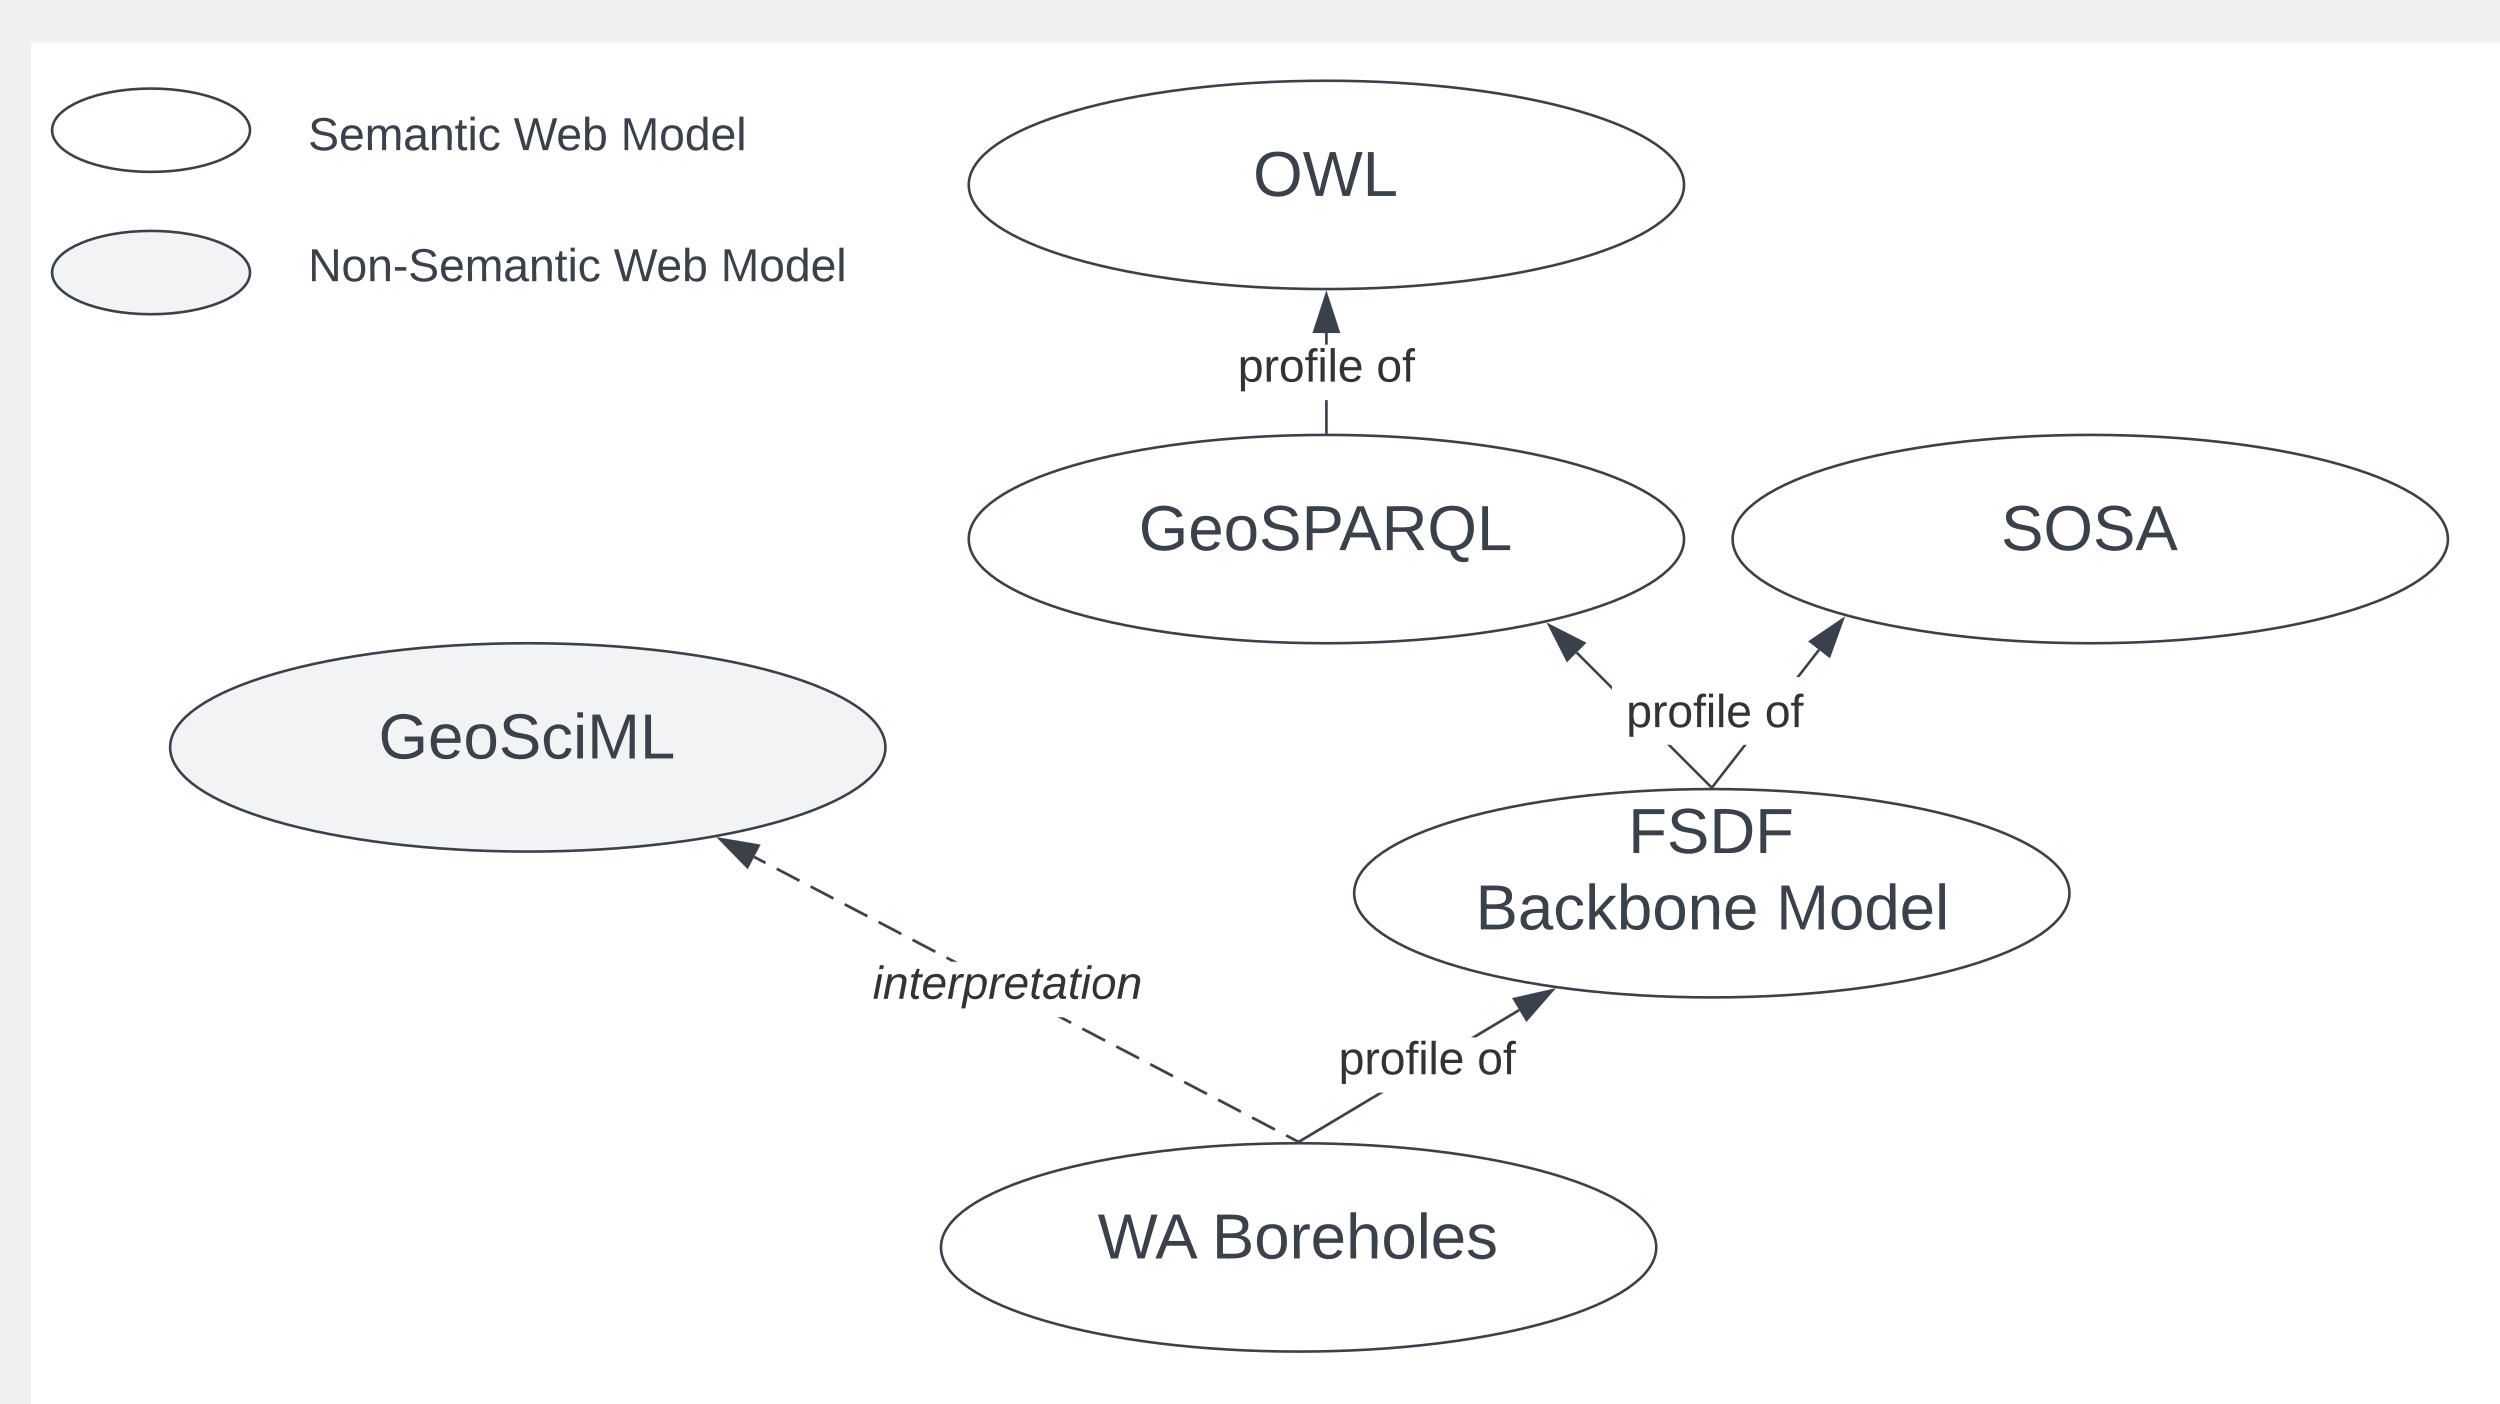
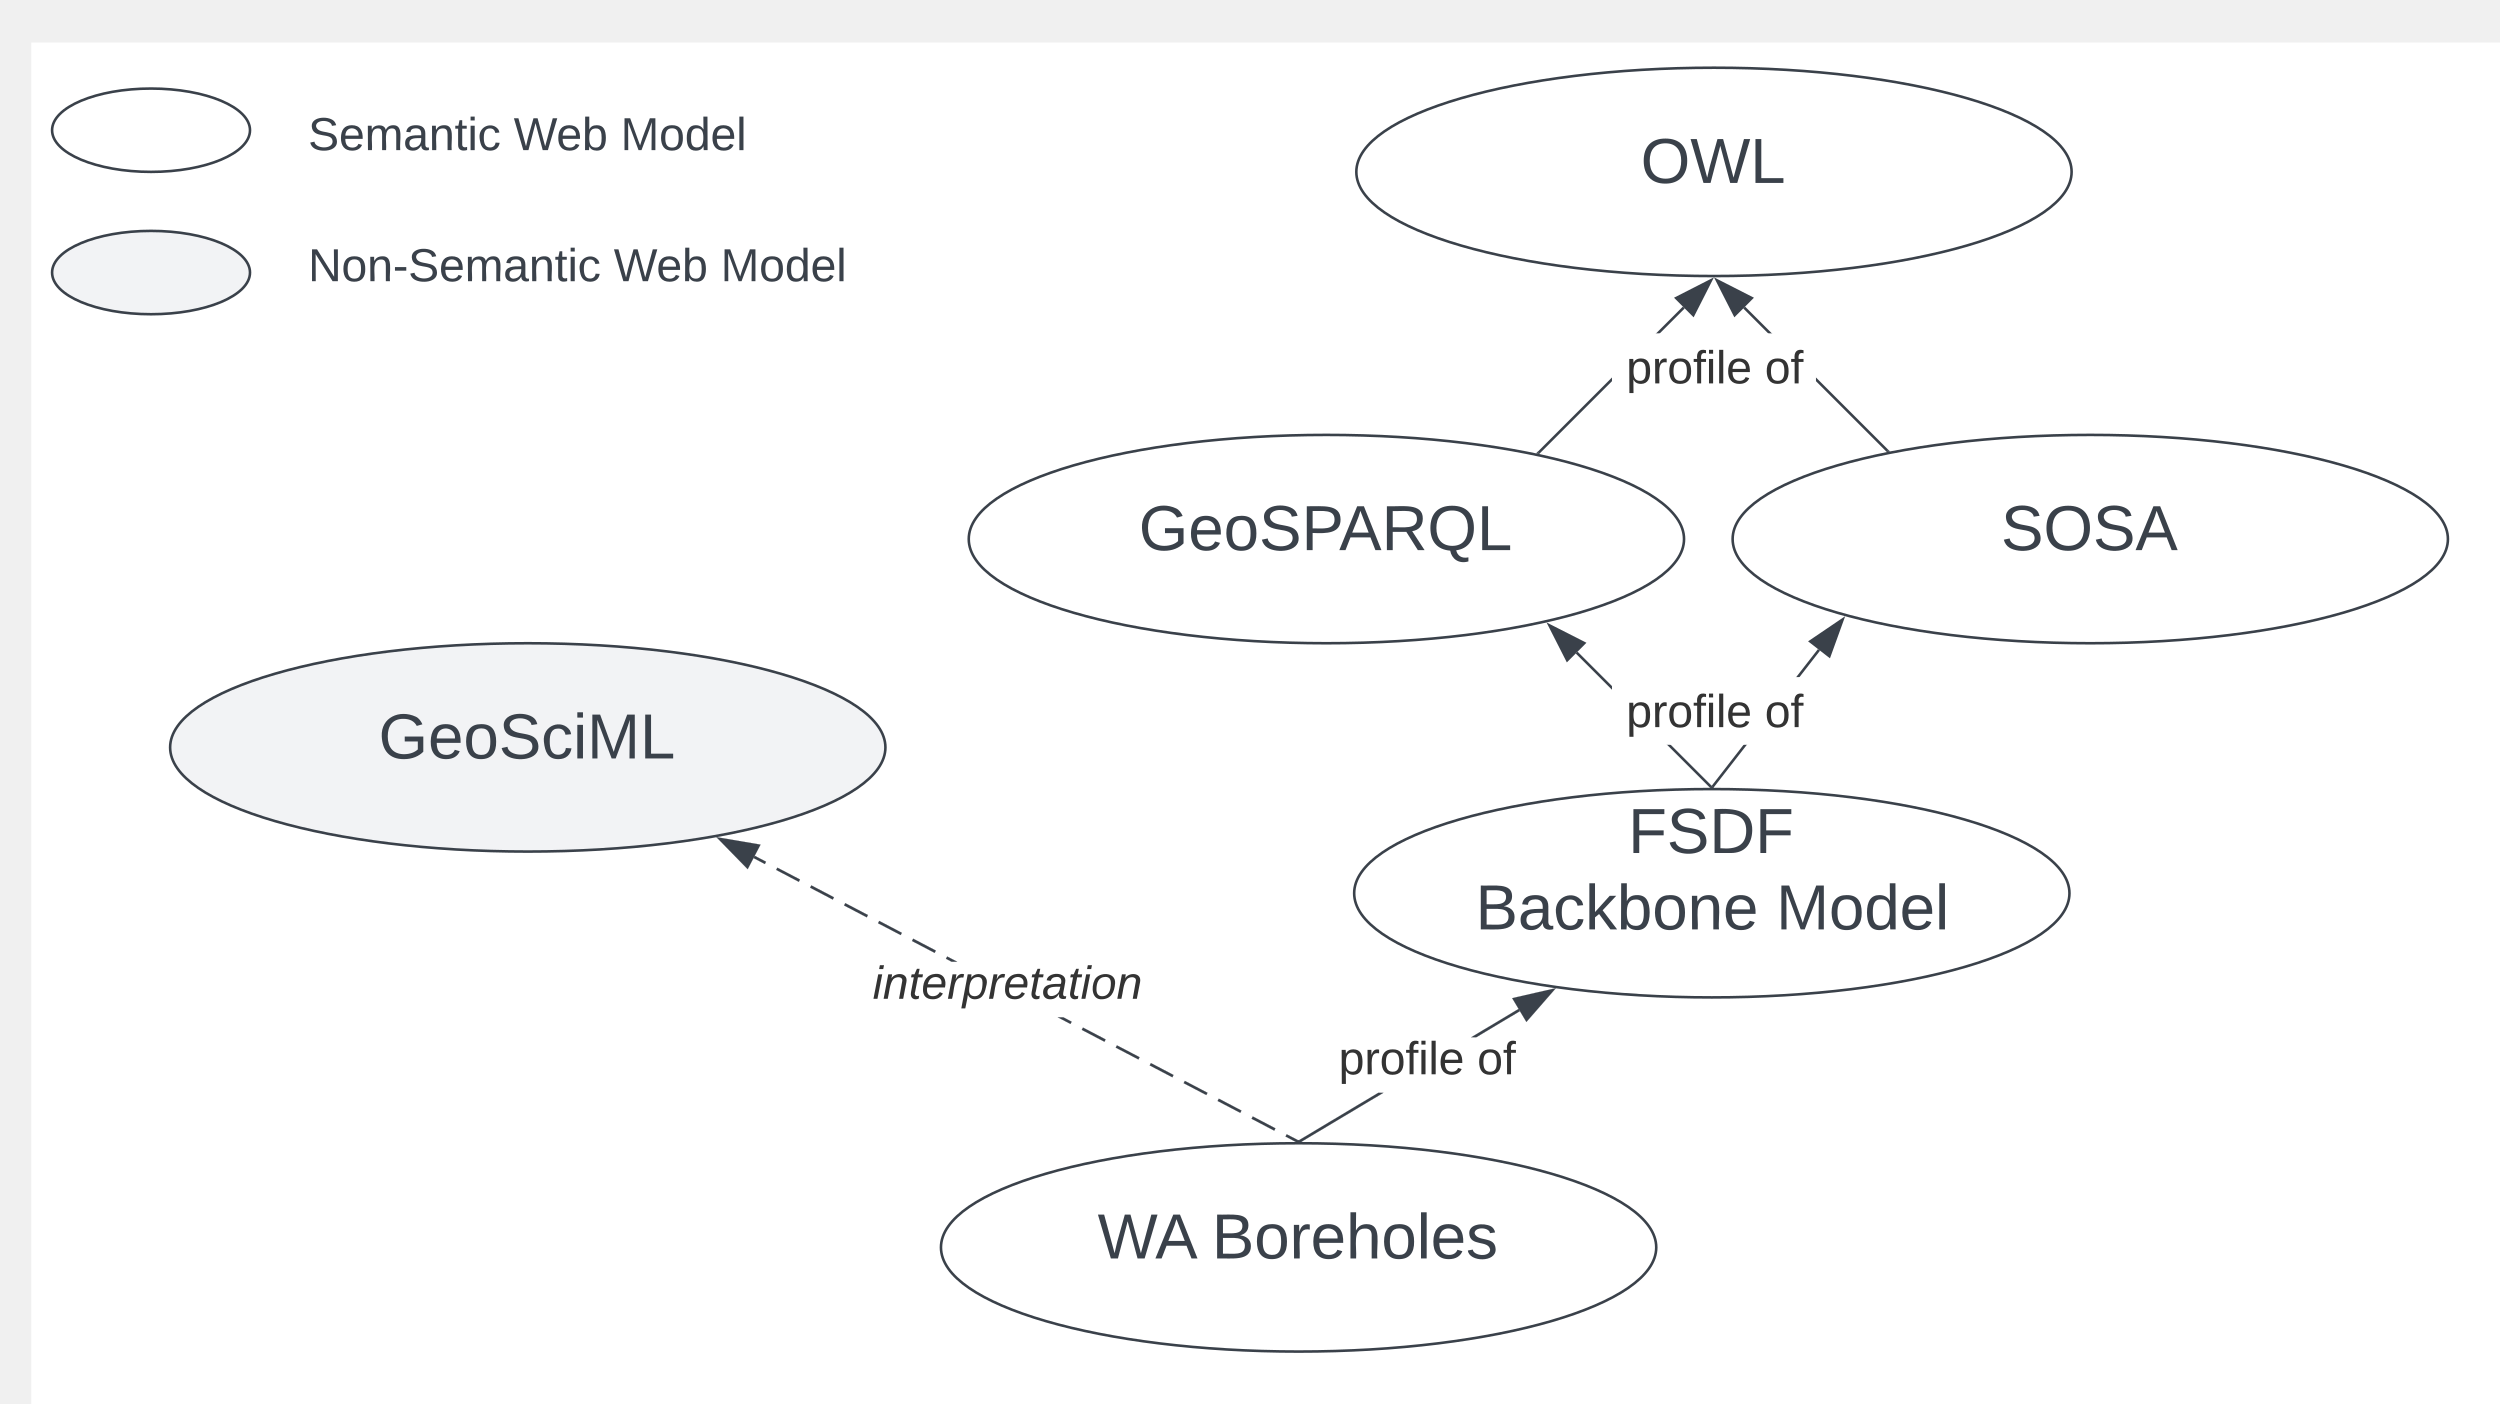
<svg xmlns="http://www.w3.org/2000/svg" xmlns:ns1="lucid" xmlns:xlink="http://www.w3.org/1999/xlink" width="960" height="539">
  <g transform="translate(12 16.33333)" ns1:page-tab-id="~PeJb3q.UZu1">
    <path d="M0 0h1870.87v1322.83H0z" fill="#fff" />
-     <path d="M634.67 54.67c0 22.1-61.5 40-137.34 40S360 76.77 360 54.67s61.5-40 137.33-40c75.85 0 137.34 17.9 137.34 40z" stroke="#3a414a" fill-opacity="0" />
-     <use xlink:href="#a" transform="matrix(1,0,0,1,365,19.66667) translate(104.1994 39.24306)" />
+     <path d="M783.5 49.67c0 22.1-61.5 40-137.33 40-75.85 0-137.34-17.9-137.34-40s61.5-40 137.34-40 137.33 17.9 137.33 40z" stroke="#3a414a" fill-opacity="0" />
+     <use xlink:href="#a" transform="matrix(1,0,0,1,513.8333,14.66667) translate(104.1994 39.24306)" />
    <path d="M328 270.67c0 22.1-61.5 40-137.33 40-75.85 0-137.34-17.9-137.34-40s61.5-40 137.34-40 137.33 17.9 137.33 40z" stroke="#3a414a" fill="#f2f3f5" />
    <use xlink:href="#b" transform="matrix(1,0,0,1,58.33333,235.6667) translate(75.03586 39.24306)" />
    <path d="M634.67 190.67c0 22.1-61.5 40-137.34 40S360 212.77 360 190.67s61.5-40 137.33-40c75.85 0 137.34 17.9 137.34 40z" stroke="#3a414a" fill-opacity="0" />
    <use xlink:href="#c" transform="matrix(1,0,0,1,365,155.6667) translate(60.3013 39.24306)" />
    <path d="M928 190.67c0 22.1-61.5 40-137.33 40-75.85 0-137.34-17.9-137.34-40s61.5-40 137.34-40 137.33 17.9 137.33 40z" stroke="#3a414a" fill-opacity="0" />
    <use xlink:href="#d" transform="matrix(1,0,0,1,658.3333,155.6667) translate(98.05438 39.24306)" />
    <path d="M782.67 326.67c0 22.1-61.5 40-137.34 40S508 348.77 508 326.67s61.5-40 137.33-40c75.85 0 137.34 17.9 137.34 40z" stroke="#3a414a" fill-opacity="0" />
    <use xlink:href="#e" transform="matrix(1,0,0,1,513,291.6667) translate(100.1933 19.55556)" />
    <use xlink:href="#f" transform="matrix(1,0,0,1,513,291.6667) translate(41.58525 48.88889)" />
    <use xlink:href="#g" transform="matrix(1,0,0,1,513,291.6667) translate(157.0173 48.88889)" />
    <path d="M624 462.67c0 22.1-61.5 40-137.33 40-75.85 0-137.34-17.9-137.34-40s61.5-40 137.34-40 137.33 17.9 137.33 40z" stroke="#3a414a" fill-opacity="0" />
    <use xlink:href="#h" transform="matrix(1,0,0,1,354.3333,427.6667) translate(55.1408 39.24306)" />
    <use xlink:href="#i" transform="matrix(1,0,0,1,354.3333,427.6667) translate(99.005 39.24306)" />
    <path d="M645.64 285.77l40.86-52.56" stroke="#3a414a" fill="none" />
    <path d="M646.04 286.07l-.08.1h-1.27l.55-.72z" stroke="#3a414a" stroke-width=".05" fill="#3a414a" />
    <path d="M695.57 221.55l-5.1 14.1-7.32-5.68z" stroke="#3a414a" fill="#3a414a" />
    <path d="M644.98 285.8l-51.55-51.54" stroke="#3a414a" fill="none" />
    <path d="M646.06 286.18h-1.42l-.02-.02.7-.7z" stroke="#3a414a" stroke-width=".05" fill="#3a414a" />
    <path d="M583 223.82l13.36 6.8-6.56 6.57z" stroke="#3a414a" fill="#3a414a" />
-     <path d="M497.83 149.67h-1v-12.34h1zm0-33.67h-1v-4.45h1z" stroke="#3a414a" stroke-width=".05" fill="#3a414a" />
-     <path d="M497.83 150.18h-1v-.53h1z" fill="#3a414a" />
-     <path d="M497.86 150.2h-1.05v-.57h1.06zm-1-.52v.47h.95v-.47z" stroke="#3a414a" stroke-width=".05" fill="#3a414a" />
-     <path d="M501.97 111.05h-9.27l4.63-14.27z" fill="#3a414a" />
-     <path d="M502.66 111.55H492l5.33-16.38zm-9.27-1h7.88l-3.95-12.15z" stroke="#3a414a" stroke-width=".05" fill="#3a414a" />
-     <use xlink:href="#j" transform="matrix(1,0,0,1,463.3333,116) translate(0 14.22222)" />
-     <use xlink:href="#k" transform="matrix(1,0,0,1,463.3333,116) translate(53.18519 14.22222)" />
+     <path d="M578.8 157.53l55.78-55.78" stroke="#3a414a" fill="none" />
+     <path d="M579.17 157.87l-.14.14-.72-.15-.43-.1.6-.6z" stroke="#3a414a" stroke-width=".05" fill="#3a414a" />
+     <path d="M645.02 91.3l-6.8 13.38-6.56-6.56z" stroke="#3a414a" fill="#3a414a" />
    <path d="M487.35 422.34l-.5-.86 30.4-18.17h1.95zm84.3-50.4l-16.77 10.03h-1.94l18.2-10.88z" stroke="#3a414a" stroke-width=".05" fill="#3a414a" />
    <path d="M487.27 422.18h-1.6l1.18-.7z" fill="#3a414a" />
    <path d="M487.32 422.2h-1.75l1.3-.76zm-1.55-.05h1.46l-.4-.64z" stroke="#3a414a" stroke-width=".05" fill="#3a414a" />
    <path d="M574.2 375.24l-4.75-7.96 14.63-3.34z" fill="#3a414a" />
    <path d="M574.13 376.1l-5.46-9.15 16.8-3.84zm-3.9-8.48l4.05 6.77 8.4-9.63z" stroke="#3a414a" stroke-width=".05" fill="#3a414a" />
    <use xlink:href="#j" transform="matrix(1,0,0,1,502.0654,381.972) translate(0 14.22222)" />
    <use xlink:href="#k" transform="matrix(1,0,0,1,502.0654,381.972) translate(53.18519 14.22222)" />
    <path d="M486.46 421.5l-.47.88-4.35-2.28.46-.88zm-8.7-4.56l-.46.9-8.7-4.56.47-.9zm-13.04-6.82l-.46.88-8.7-4.55.47-.9zm-13.04-6.83l-.46.88-8.7-4.56.47-.88zm-13.04-6.84l-.46.9-8.7-4.56.47-.9zm-13.04-6.82l-.46.88-8.7-4.55.47-.88zm-13.04-6.83l-.46.9-8.7-4.55.47-.9zm-13.04-6.8l-.46.87-4.9-2.56h2.16zm-43.95-23.02h-2.16l-2.16-1.14.47-.88zm-8.2-4.3l-.47.9-8.7-4.56.47-.9zm-13.05-6.82l-.46.88-8.7-4.55.47-.9zm-13.04-6.83l-.46.9-8.7-4.56.47-.9zm-13.04-6.82l-.46.9-8.7-4.56.47-.9zm-13.04-6.82l-.46.9-8.7-4.57.47-.87zm-13.04-6.83l-.46.9-4.35-2.3.46-.87z" stroke="#3a414a" stroke-width=".05" fill="#3a414a" />
    <path d="M487.8 422.2l-1.13-.03h-.6l.37-.68z" fill="#3a414a" />
    <path d="M487.9 422.22l-1.23-.03h-.63l.4-.75zm-1.77-.07h1.54l-1.22-.63z" stroke="#3a414a" stroke-width=".05" fill="#3a414a" />
    <path d="M279.3 308.38l-4.3 8.22-10.5-10.73z" fill="#3a414a" />
    <path d="M280.05 308l-4.94 9.44-12.03-12.32zm-5.18 7.75l3.66-7-12.6-2.13z" stroke="#3a414a" stroke-width=".05" fill="#3a414a" />
    <use xlink:href="#l" transform="matrix(1,0,0,1,323.1132,352.9781) translate(0 14.22222)" />
    <path d="M607 243.67h78.33v26H607z" fill="#fff" />
    <use xlink:href="#j" transform="matrix(1,0,0,1,612,248.6667) translate(0.5 14.22222)" />
    <use xlink:href="#k" transform="matrix(1,0,0,1,612,248.6667) translate(53.68519 14.22222)" />
    <path d="M84 33.67c0 8.83-17 16-38 16s-38-7.17-38-16c0-8.84 17-16 38-16s38 7.16 38 16z" stroke="#3a414a" fill-opacity="0" />
    <path d="M84 88.33c0 8.84-17 16-38 16s-38-7.16-38-16c0-8.83 17-16 38-16s38 7.17 38 16z" stroke="#3a414a" fill="#f2f3f5" />
    <path d="M101.33 9.67a6 6 0 0 1 6-6H322a6 6 0 0 1 6 6v56.66a6 6 0 0 1-6 6H107.33a6 6 0 0 1-6-6z" stroke="#000" stroke-opacity="0" fill="#fff" fill-opacity="0" />
-     <g>
-       <use xlink:href="#m" transform="matrix(1,0,0,1,106.3333,8.666667) translate(0 32.65972)" />
-       <use xlink:href="#n" transform="matrix(1,0,0,1,106.3333,8.666667) translate(78.91358 32.65972)" />
-       <use xlink:href="#o" transform="matrix(1,0,0,1,106.3333,8.666667) translate(120 32.65972)" />
-     </g>
+     <use xlink:href="#m" transform="matrix(1,0,0,1,106.3333,8.666667) translate(0 32.65972)" />
+     <use xlink:href="#n" transform="matrix(1,0,0,1,106.3333,8.666667) translate(78.91358 32.65972)" />
+     <use xlink:href="#o" transform="matrix(1,0,0,1,106.3333,8.666667) translate(120 32.65972)" />
    <path d="M101.33 60a6 6 0 0 1 6-6H322a6 6 0 0 1 6 6v56.67a6 6 0 0 1-6 6H107.33a6 6 0 0 1-6-6z" stroke="#000" stroke-opacity="0" fill="#fff" fill-opacity="0" />
    <g>
      <use xlink:href="#p" transform="matrix(1,0,0,1,106.3333,59) translate(0 32.65972)" />
      <use xlink:href="#n" transform="matrix(1,0,0,1,106.3333,59) translate(117.3333 32.65972)" />
      <use xlink:href="#o" transform="matrix(1,0,0,1,106.3333,59) translate(158.4198 32.65972)" />
+     </g>
+     <path d="M712.8 156.8l-55.05-55.05" stroke="#3a414a" fill="none" />
+     <path d="M713.75 157.04l-1.17.25-.13-.14.7-.7z" stroke="#3a414a" stroke-width=".05" fill="#3a414a" />
+     <path d="M647.3 91.3l13.38 6.82-6.56 6.56z" stroke="#3a414a" fill="#3a414a" />
+     <path d="M607 111.67h78.33v26H607z" fill="#fff" />
+     <g>
+       <use xlink:href="#j" transform="matrix(1,0,0,1,612,116.6667) translate(0.5 14.22222)" />
+       <use xlink:href="#k" transform="matrix(1,0,0,1,612,116.6667) translate(53.68519 14.22222)" />
    </g>
    <defs>
      <path fill="#3a414a" d="M140-251c81 0 123 46 123 126C263-46 219 4 140 4 59 4 17-45 17-125s42-126 123-126zm0 227c63 0 89-41 89-101s-29-99-89-99c-61 0-89 39-89 99S79-25 140-24" id="q" />
      <path fill="#3a414a" d="M266 0h-40l-56-210L115 0H75L2-248h35L96-30l15-64 43-154h32l59 218 59-218h35" id="r" />
      <path fill="#3a414a" d="M30 0v-248h33v221h125V0H30" id="s" />
      <g id="a">
        <use transform="matrix(0.06790123,0,0,0.06790123,0,0)" xlink:href="#q" />
        <use transform="matrix(0.06790123,0,0,0.06790123,19.01235,0)" xlink:href="#r" />
        <use transform="matrix(0.06790123,0,0,0.06790123,42.03086,0)" xlink:href="#s" />
      </g>
      <path fill="#3a414a" d="M143 4C61 4 22-44 18-125c-5-107 100-154 193-111 17 8 29 25 37 43l-32 9c-13-25-37-40-76-40-61 0-88 39-88 99 0 61 29 100 91 101 35 0 62-11 79-27v-45h-74v-28h105v86C228-13 192 4 143 4" id="t" />
      <path fill="#3a414a" d="M100-194c63 0 86 42 84 106H49c0 40 14 67 53 68 26 1 43-12 49-29l28 8c-11 28-37 45-77 45C44 4 14-33 15-96c1-61 26-98 85-98zm52 81c6-60-76-77-97-28-3 7-6 17-6 28h103" id="u" />
      <path fill="#3a414a" d="M100-194c62-1 85 37 85 99 1 63-27 99-86 99S16-35 15-95c0-66 28-99 85-99zM99-20c44 1 53-31 53-75 0-43-8-75-51-75s-53 32-53 75 10 74 51 75" id="v" />
      <path fill="#3a414a" d="M185-189c-5-48-123-54-124 2 14 75 158 14 163 119 3 78-121 87-175 55-17-10-28-26-33-46l33-7c5 56 141 63 141-1 0-78-155-14-162-118-5-82 145-84 179-34 5 7 8 16 11 25" id="w" />
      <path fill="#3a414a" d="M96-169c-40 0-48 33-48 73s9 75 48 75c24 0 41-14 43-38l32 2c-6 37-31 61-74 61-59 0-76-41-82-99-10-93 101-131 147-64 4 7 5 14 7 22l-32 3c-4-21-16-35-41-35" id="x" />
      <path fill="#3a414a" d="M24-231v-30h32v30H24zM24 0v-190h32V0H24" id="y" />
      <path fill="#3a414a" d="M240 0l2-218c-23 76-54 145-80 218h-23L58-218 59 0H30v-248h44l77 211c21-75 51-140 76-211h43V0h-30" id="z" />
      <g id="b">
        <use transform="matrix(0.06790123,0,0,0.06790123,0,0)" xlink:href="#t" />
        <use transform="matrix(0.06790123,0,0,0.06790123,19.01235,0)" xlink:href="#u" />
        <use transform="matrix(0.06790123,0,0,0.06790123,32.59259,0)" xlink:href="#v" />
        <use transform="matrix(0.06790123,0,0,0.06790123,46.17284,0)" xlink:href="#w" />
        <use transform="matrix(0.06790123,0,0,0.06790123,62.46914,0)" xlink:href="#x" />
        <use transform="matrix(0.06790123,0,0,0.06790123,74.69136,0)" xlink:href="#y" />
        <use transform="matrix(0.06790123,0,0,0.06790123,80.05556,0)" xlink:href="#z" />
        <use transform="matrix(0.06790123,0,0,0.06790123,100.358,0)" xlink:href="#s" />
      </g>
      <path fill="#3a414a" d="M30-248c87 1 191-15 191 75 0 78-77 80-158 76V0H30v-248zm33 125c57 0 124 11 124-50 0-59-68-47-124-48v98" id="A" />
      <path fill="#3a414a" d="M205 0l-28-72H64L36 0H1l101-248h38L239 0h-34zm-38-99l-47-123c-12 45-31 82-46 123h93" id="B" />
      <path fill="#3a414a" d="M233-177c-1 41-23 64-60 70L243 0h-38l-65-103H63V0H30v-248c88 3 205-21 203 71zM63-129c60-2 137 13 137-47 0-61-80-42-137-45v92" id="C" />
      <path fill="#3a414a" d="M140-251c81 0 123 46 123 126C263-53 228-8 163 1c7 30 30 48 69 40v23c-55 16-95-15-103-61C56-3 17-48 17-125c0-80 42-126 123-126zm0 227c63 0 89-41 89-101s-29-99-89-99c-61 0-89 39-89 99S79-25 140-24" id="D" />
      <g id="c">
        <use transform="matrix(0.06790123,0,0,0.06790123,0,0)" xlink:href="#t" />
        <use transform="matrix(0.06790123,0,0,0.06790123,19.01235,0)" xlink:href="#u" />
        <use transform="matrix(0.06790123,0,0,0.06790123,32.59259,0)" xlink:href="#v" />
        <use transform="matrix(0.06790123,0,0,0.06790123,46.17284,0)" xlink:href="#w" />
        <use transform="matrix(0.06790123,0,0,0.06790123,62.46914,0)" xlink:href="#A" />
        <use transform="matrix(0.06790123,0,0,0.06790123,76.9321,0)" xlink:href="#B" />
        <use transform="matrix(0.06790123,0,0,0.06790123,93.2284,0)" xlink:href="#C" />
        <use transform="matrix(0.06790123,0,0,0.06790123,110.8148,0)" xlink:href="#D" />
        <use transform="matrix(0.06790123,0,0,0.06790123,129.8272,0)" xlink:href="#s" />
      </g>
      <g id="d">
        <use transform="matrix(0.06790123,0,0,0.06790123,0,0)" xlink:href="#w" />
        <use transform="matrix(0.06790123,0,0,0.06790123,16.2963,0)" xlink:href="#q" />
        <use transform="matrix(0.06790123,0,0,0.06790123,35.30864,0)" xlink:href="#w" />
        <use transform="matrix(0.06790123,0,0,0.06790123,51.60494,0)" xlink:href="#B" />
      </g>
      <path fill="#3a414a" d="M63-220v92h138v28H63V0H30v-248h175v28H63" id="E" />
      <path fill="#3a414a" d="M30-248c118-7 216 8 213 122C240-48 200 0 122 0H30v-248zM63-27c89 8 146-16 146-99s-60-101-146-95v194" id="F" />
      <g id="e">
        <use transform="matrix(0.06790123,0,0,0.06790123,0,0)" xlink:href="#E" />
        <use transform="matrix(0.06790123,0,0,0.06790123,14.87037,0)" xlink:href="#w" />
        <use transform="matrix(0.06790123,0,0,0.06790123,31.16667,0)" xlink:href="#F" />
        <use transform="matrix(0.06790123,0,0,0.06790123,48.75309,0)" xlink:href="#E" />
      </g>
      <path fill="#3a414a" d="M160-131c35 5 61 23 61 61C221 17 115-2 30 0v-248c76 3 177-17 177 60 0 33-19 50-47 57zm-97-11c50-1 110 9 110-42 0-47-63-36-110-37v79zm0 115c55-2 124 14 124-45 0-56-70-42-124-44v89" id="G" />
      <path fill="#3a414a" d="M141-36C126-15 110 5 73 4 37 3 15-17 15-53c-1-64 63-63 125-63 3-35-9-54-41-54-24 1-41 7-42 31l-33-3c5-37 33-52 76-52 45 0 72 20 72 64v82c-1 20 7 32 28 27v20c-31 9-61-2-59-35zM48-53c0 20 12 33 32 33 41-3 63-29 60-74-43 2-92-5-92 41" id="H" />
      <path fill="#3a414a" d="M143 0L79-87 56-68V0H24v-261h32v163l83-92h37l-77 82L181 0h-38" id="I" />
      <path fill="#3a414a" d="M115-194c53 0 69 39 70 98 0 66-23 100-70 100C84 3 66-7 56-30L54 0H23l1-261h32v101c10-23 28-34 59-34zm-8 174c40 0 45-34 45-75 0-40-5-75-45-74-42 0-51 32-51 76 0 43 10 73 51 73" id="J" />
      <path fill="#3a414a" d="M117-194c89-4 53 116 60 194h-32v-121c0-31-8-49-39-48C34-167 62-67 57 0H25l-1-190h30c1 10-1 24 2 32 11-22 29-35 61-36" id="K" />
      <g id="f">
        <use transform="matrix(0.06790123,0,0,0.06790123,0,0)" xlink:href="#G" />
        <use transform="matrix(0.06790123,0,0,0.06790123,16.2963,0)" xlink:href="#H" />
        <use transform="matrix(0.06790123,0,0,0.06790123,29.87654,0)" xlink:href="#x" />
        <use transform="matrix(0.06790123,0,0,0.06790123,42.09877,0)" xlink:href="#I" />
        <use transform="matrix(0.06790123,0,0,0.06790123,54.32099,0)" xlink:href="#J" />
        <use transform="matrix(0.06790123,0,0,0.06790123,67.90123,0)" xlink:href="#v" />
        <use transform="matrix(0.06790123,0,0,0.06790123,81.48148,0)" xlink:href="#K" />
        <use transform="matrix(0.06790123,0,0,0.06790123,95.06173,0)" xlink:href="#u" />
      </g>
      <path fill="#3a414a" d="M85-194c31 0 48 13 60 33l-1-100h32l1 261h-30c-2-10 0-23-3-31C134-8 116 4 85 4 32 4 16-35 15-94c0-66 23-100 70-100zm9 24c-40 0-46 34-46 75 0 40 6 74 45 74 42 0 51-32 51-76 0-42-9-74-50-73" id="L" />
      <path fill="#3a414a" d="M24 0v-261h32V0H24" id="M" />
      <g id="g">
        <use transform="matrix(0.06790123,0,0,0.06790123,0,0)" xlink:href="#z" />
        <use transform="matrix(0.06790123,0,0,0.06790123,20.30247,0)" xlink:href="#v" />
        <use transform="matrix(0.06790123,0,0,0.06790123,33.88272,0)" xlink:href="#L" />
        <use transform="matrix(0.06790123,0,0,0.06790123,47.46296,0)" xlink:href="#u" />
        <use transform="matrix(0.06790123,0,0,0.06790123,61.04321,0)" xlink:href="#M" />
      </g>
      <g id="h">
        <use transform="matrix(0.06790123,0,0,0.06790123,0,0)" xlink:href="#r" />
        <use transform="matrix(0.06790123,0,0,0.06790123,22.1358,0)" xlink:href="#B" />
      </g>
      <path fill="#3a414a" d="M114-163C36-179 61-72 57 0H25l-1-190h30c1 12-1 29 2 39 6-27 23-49 58-41v29" id="N" />
      <path fill="#3a414a" d="M106-169C34-169 62-67 57 0H25v-261h32l-1 103c12-21 28-36 61-36 89 0 53 116 60 194h-32v-121c2-32-8-49-39-48" id="O" />
      <path fill="#3a414a" d="M135-143c-3-34-86-38-87 0 15 53 115 12 119 90S17 21 10-45l28-5c4 36 97 45 98 0-10-56-113-15-118-90-4-57 82-63 122-42 12 7 21 19 24 35" id="P" />
      <g id="i">
        <use transform="matrix(0.06790123,0,0,0.06790123,0,0)" xlink:href="#G" />
        <use transform="matrix(0.06790123,0,0,0.06790123,16.2963,0)" xlink:href="#v" />
        <use transform="matrix(0.06790123,0,0,0.06790123,29.87654,0)" xlink:href="#N" />
        <use transform="matrix(0.06790123,0,0,0.06790123,37.95679,0)" xlink:href="#u" />
        <use transform="matrix(0.06790123,0,0,0.06790123,51.53704,0)" xlink:href="#O" />
        <use transform="matrix(0.06790123,0,0,0.06790123,65.11728,0)" xlink:href="#v" />
        <use transform="matrix(0.06790123,0,0,0.06790123,78.69753,0)" xlink:href="#M" />
        <use transform="matrix(0.06790123,0,0,0.06790123,84.06173,0)" xlink:href="#u" />
        <use transform="matrix(0.06790123,0,0,0.06790123,97.64198,0)" xlink:href="#P" />
      </g>
      <path fill="#333" d="M115-194c55 1 70 41 70 98S169 2 115 4C84 4 66-9 55-30l1 105H24l-1-265h31l2 30c10-21 28-34 59-34zm-8 174c40 0 45-34 45-75s-6-73-45-74c-42 0-51 32-51 76 0 43 10 73 51 73" id="Q" />
      <path fill="#333" d="M114-163C36-179 61-72 57 0H25l-1-190h30c1 12-1 29 2 39 6-27 23-49 58-41v29" id="R" />
      <path fill="#333" d="M100-194c62-1 85 37 85 99 1 63-27 99-86 99S16-35 15-95c0-66 28-99 85-99zM99-20c44 1 53-31 53-75 0-43-8-75-51-75s-53 32-53 75 10 74 51 75" id="S" />
      <path fill="#333" d="M101-234c-31-9-42 10-38 44h38v23H63V0H32v-167H5v-23h27c-7-52 17-82 69-68v24" id="T" />
      <path fill="#333" d="M24-231v-30h32v30H24zM24 0v-190h32V0H24" id="U" />
      <path fill="#333" d="M24 0v-261h32V0H24" id="V" />
      <path fill="#333" d="M100-194c63 0 86 42 84 106H49c0 40 14 67 53 68 26 1 43-12 49-29l28 8c-11 28-37 45-77 45C44 4 14-33 15-96c1-61 26-98 85-98zm52 81c6-60-76-77-97-28-3 7-6 17-6 28h103" id="W" />
      <g id="j">
        <use transform="matrix(0.04938272,0,0,0.04938272,0,0)" xlink:href="#Q" />
        <use transform="matrix(0.04938272,0,0,0.04938272,9.876543,0)" xlink:href="#R" />
        <use transform="matrix(0.04938272,0,0,0.04938272,15.75309,0)" xlink:href="#S" />
        <use transform="matrix(0.04938272,0,0,0.04938272,25.62963,0)" xlink:href="#T" />
        <use transform="matrix(0.04938272,0,0,0.04938272,30.5679,0)" xlink:href="#U" />
        <use transform="matrix(0.04938272,0,0,0.04938272,34.46914,0)" xlink:href="#V" />
        <use transform="matrix(0.04938272,0,0,0.04938272,38.37037,0)" xlink:href="#W" />
      </g>
      <g id="k">
        <use transform="matrix(0.04938272,0,0,0.04938272,0,0)" xlink:href="#S" />
        <use transform="matrix(0.04938272,0,0,0.04938272,9.876543,0)" xlink:href="#T" />
      </g>
      <path fill="#333" d="M50-231l6-30h32l-6 30H50zM6 0l37-190h31L37 0H6" id="X" />
      <path fill="#333" d="M67-158c22-48 132-52 116 29L158 0h-32l25-140c3-38-53-32-70-12C52-117 51-52 38 0H6l36-190h30" id="Y" />
      <path fill="#333" d="M51-54c-9 22 5 41 31 30L79-1C43 14 10-4 19-52l22-115H19l5-23h22l19-43h21l-9 43h35l-4 23H73" id="Z" />
      <path fill="#333" d="M111-194c62-3 86 47 72 106H45c-7 38 6 69 45 68 27-1 43-14 53-32l24 11C152-15 129 4 87 4 38 3 12-23 12-71c0-70 32-119 99-123zm44 81c14-66-71-72-95-28-4 8-8 17-11 28h106" id="aa" />
      <path fill="#333" d="M66-151c12-25 30-51 66-40l-6 26C45-176 58-65 38 0H6l36-190h30" id="ab" />
      <path fill="#333" d="M67-162c32-53 139-36 121 50C175-51 163 2 97 4 68 4 52-11 42-31 38 6 28 39 22 75H-9l50-265h29c-1 10 0 20-3 28zm89 36c0-26-10-43-35-43-54 0-67 50-69 103-1 29 14 45 42 46 53 0 62-58 62-106" id="ac" />
      <path fill="#333" d="M165-48c-4 18 1 34 23 27l-3 20c-29 8-62 0-52-35h-2C116-14 99 4 63 4 30 4 8-16 8-49c0-68 71-67 138-67 10-26 0-56-31-54-26 1-42 9-47 31l-32-5c8-67 160-71 144 15-5 28-9 54-15 81zM42-50c3 52 80 24 89-6 7-12 7-24 11-38-47 1-103-4-100 44" id="ad" />
      <path fill="#333" d="M30-147c31-64 166-65 159 27C183-49 158 1 86 4 9 8 1-88 30-147zM88-20c53 0 68-48 68-100 0-31-11-51-44-50-52 1-68 46-68 97 0 32 13 53 44 53" id="ae" />
      <g id="l">
        <use transform="matrix(0.04938272,0,0,0.04938272,0,0)" xlink:href="#X" />
        <use transform="matrix(0.04938272,0,0,0.04938272,3.901235,0)" xlink:href="#Y" />
        <use transform="matrix(0.04938272,0,0,0.04938272,13.77778,0)" xlink:href="#Z" />
        <use transform="matrix(0.04938272,0,0,0.04938272,18.71605,0)" xlink:href="#aa" />
        <use transform="matrix(0.04938272,0,0,0.04938272,28.59259,0)" xlink:href="#ab" />
        <use transform="matrix(0.04938272,0,0,0.04938272,34.46914,0)" xlink:href="#ac" />
        <use transform="matrix(0.04938272,0,0,0.04938272,44.34568,0)" xlink:href="#ab" />
        <use transform="matrix(0.04938272,0,0,0.04938272,50.22222,0)" xlink:href="#aa" />
        <use transform="matrix(0.04938272,0,0,0.04938272,60.09877,0)" xlink:href="#Z" />
        <use transform="matrix(0.04938272,0,0,0.04938272,65.03704,0)" xlink:href="#ad" />
        <use transform="matrix(0.04938272,0,0,0.04938272,74.91358,0)" xlink:href="#Z" />
        <use transform="matrix(0.04938272,0,0,0.04938272,79.85185,0)" xlink:href="#X" />
        <use transform="matrix(0.04938272,0,0,0.04938272,83.75309,0)" xlink:href="#ae" />
        <use transform="matrix(0.04938272,0,0,0.04938272,93.62963,0)" xlink:href="#Y" />
      </g>
      <path fill="#3a414a" d="M210-169c-67 3-38 105-44 169h-31v-121c0-29-5-50-35-48C34-165 62-65 56 0H25l-1-190h30c1 10-1 24 2 32 10-44 99-50 107 0 11-21 27-35 58-36 85-2 47 119 55 194h-31v-121c0-29-5-49-35-48" id="af" />
      <path fill="#3a414a" d="M59-47c-2 24 18 29 38 22v24C64 9 27 4 27-40v-127H5v-23h24l9-43h21v43h35v23H59v120" id="ag" />
      <g id="m">
        <use transform="matrix(0.04938272,0,0,0.04938272,0,0)" xlink:href="#w" />
        <use transform="matrix(0.04938272,0,0,0.04938272,11.85185,0)" xlink:href="#u" />
        <use transform="matrix(0.04938272,0,0,0.04938272,21.7284,0)" xlink:href="#af" />
        <use transform="matrix(0.04938272,0,0,0.04938272,36.49383,0)" xlink:href="#H" />
        <use transform="matrix(0.04938272,0,0,0.04938272,46.37037,0)" xlink:href="#K" />
        <use transform="matrix(0.04938272,0,0,0.04938272,56.24691,0)" xlink:href="#ag" />
        <use transform="matrix(0.04938272,0,0,0.04938272,61.18519,0)" xlink:href="#y" />
        <use transform="matrix(0.04938272,0,0,0.04938272,65.08642,0)" xlink:href="#x" />
      </g>
      <g id="n">
        <use transform="matrix(0.04938272,0,0,0.04938272,0,0)" xlink:href="#r" />
        <use transform="matrix(0.04938272,0,0,0.04938272,16.39506,0)" xlink:href="#u" />
        <use transform="matrix(0.04938272,0,0,0.04938272,26.2716,0)" xlink:href="#J" />
      </g>
      <g id="o">
        <use transform="matrix(0.04938272,0,0,0.04938272,0,0)" xlink:href="#z" />
        <use transform="matrix(0.04938272,0,0,0.04938272,14.76543,0)" xlink:href="#v" />
        <use transform="matrix(0.04938272,0,0,0.04938272,24.64198,0)" xlink:href="#L" />
        <use transform="matrix(0.04938272,0,0,0.04938272,34.51852,0)" xlink:href="#u" />
        <use transform="matrix(0.04938272,0,0,0.04938272,44.39506,0)" xlink:href="#M" />
      </g>
      <path fill="#3a414a" d="M190 0L58-211 59 0H30v-248h39L202-35l-2-213h31V0h-41" id="ah" />
      <path fill="#3a414a" d="M16-82v-28h88v28H16" id="ai" />
      <g id="p">
        <use transform="matrix(0.04938272,0,0,0.04938272,0,0)" xlink:href="#ah" />
        <use transform="matrix(0.04938272,0,0,0.04938272,12.79012,0)" xlink:href="#v" />
        <use transform="matrix(0.04938272,0,0,0.04938272,22.66667,0)" xlink:href="#K" />
        <use transform="matrix(0.04938272,0,0,0.04938272,32.54321,0)" xlink:href="#ai" />
        <use transform="matrix(0.04938272,0,0,0.04938272,38.41975,0)" xlink:href="#w" />
        <use transform="matrix(0.04938272,0,0,0.04938272,50.2716,0)" xlink:href="#u" />
        <use transform="matrix(0.04938272,0,0,0.04938272,60.14815,0)" xlink:href="#af" />
        <use transform="matrix(0.04938272,0,0,0.04938272,74.91358,0)" xlink:href="#H" />
        <use transform="matrix(0.04938272,0,0,0.04938272,84.79012,0)" xlink:href="#K" />
        <use transform="matrix(0.04938272,0,0,0.04938272,94.66667,0)" xlink:href="#ag" />
        <use transform="matrix(0.04938272,0,0,0.04938272,99.60494,0)" xlink:href="#y" />
        <use transform="matrix(0.04938272,0,0,0.04938272,103.5062,0)" xlink:href="#x" />
      </g>
    </defs>
  </g>
</svg>
